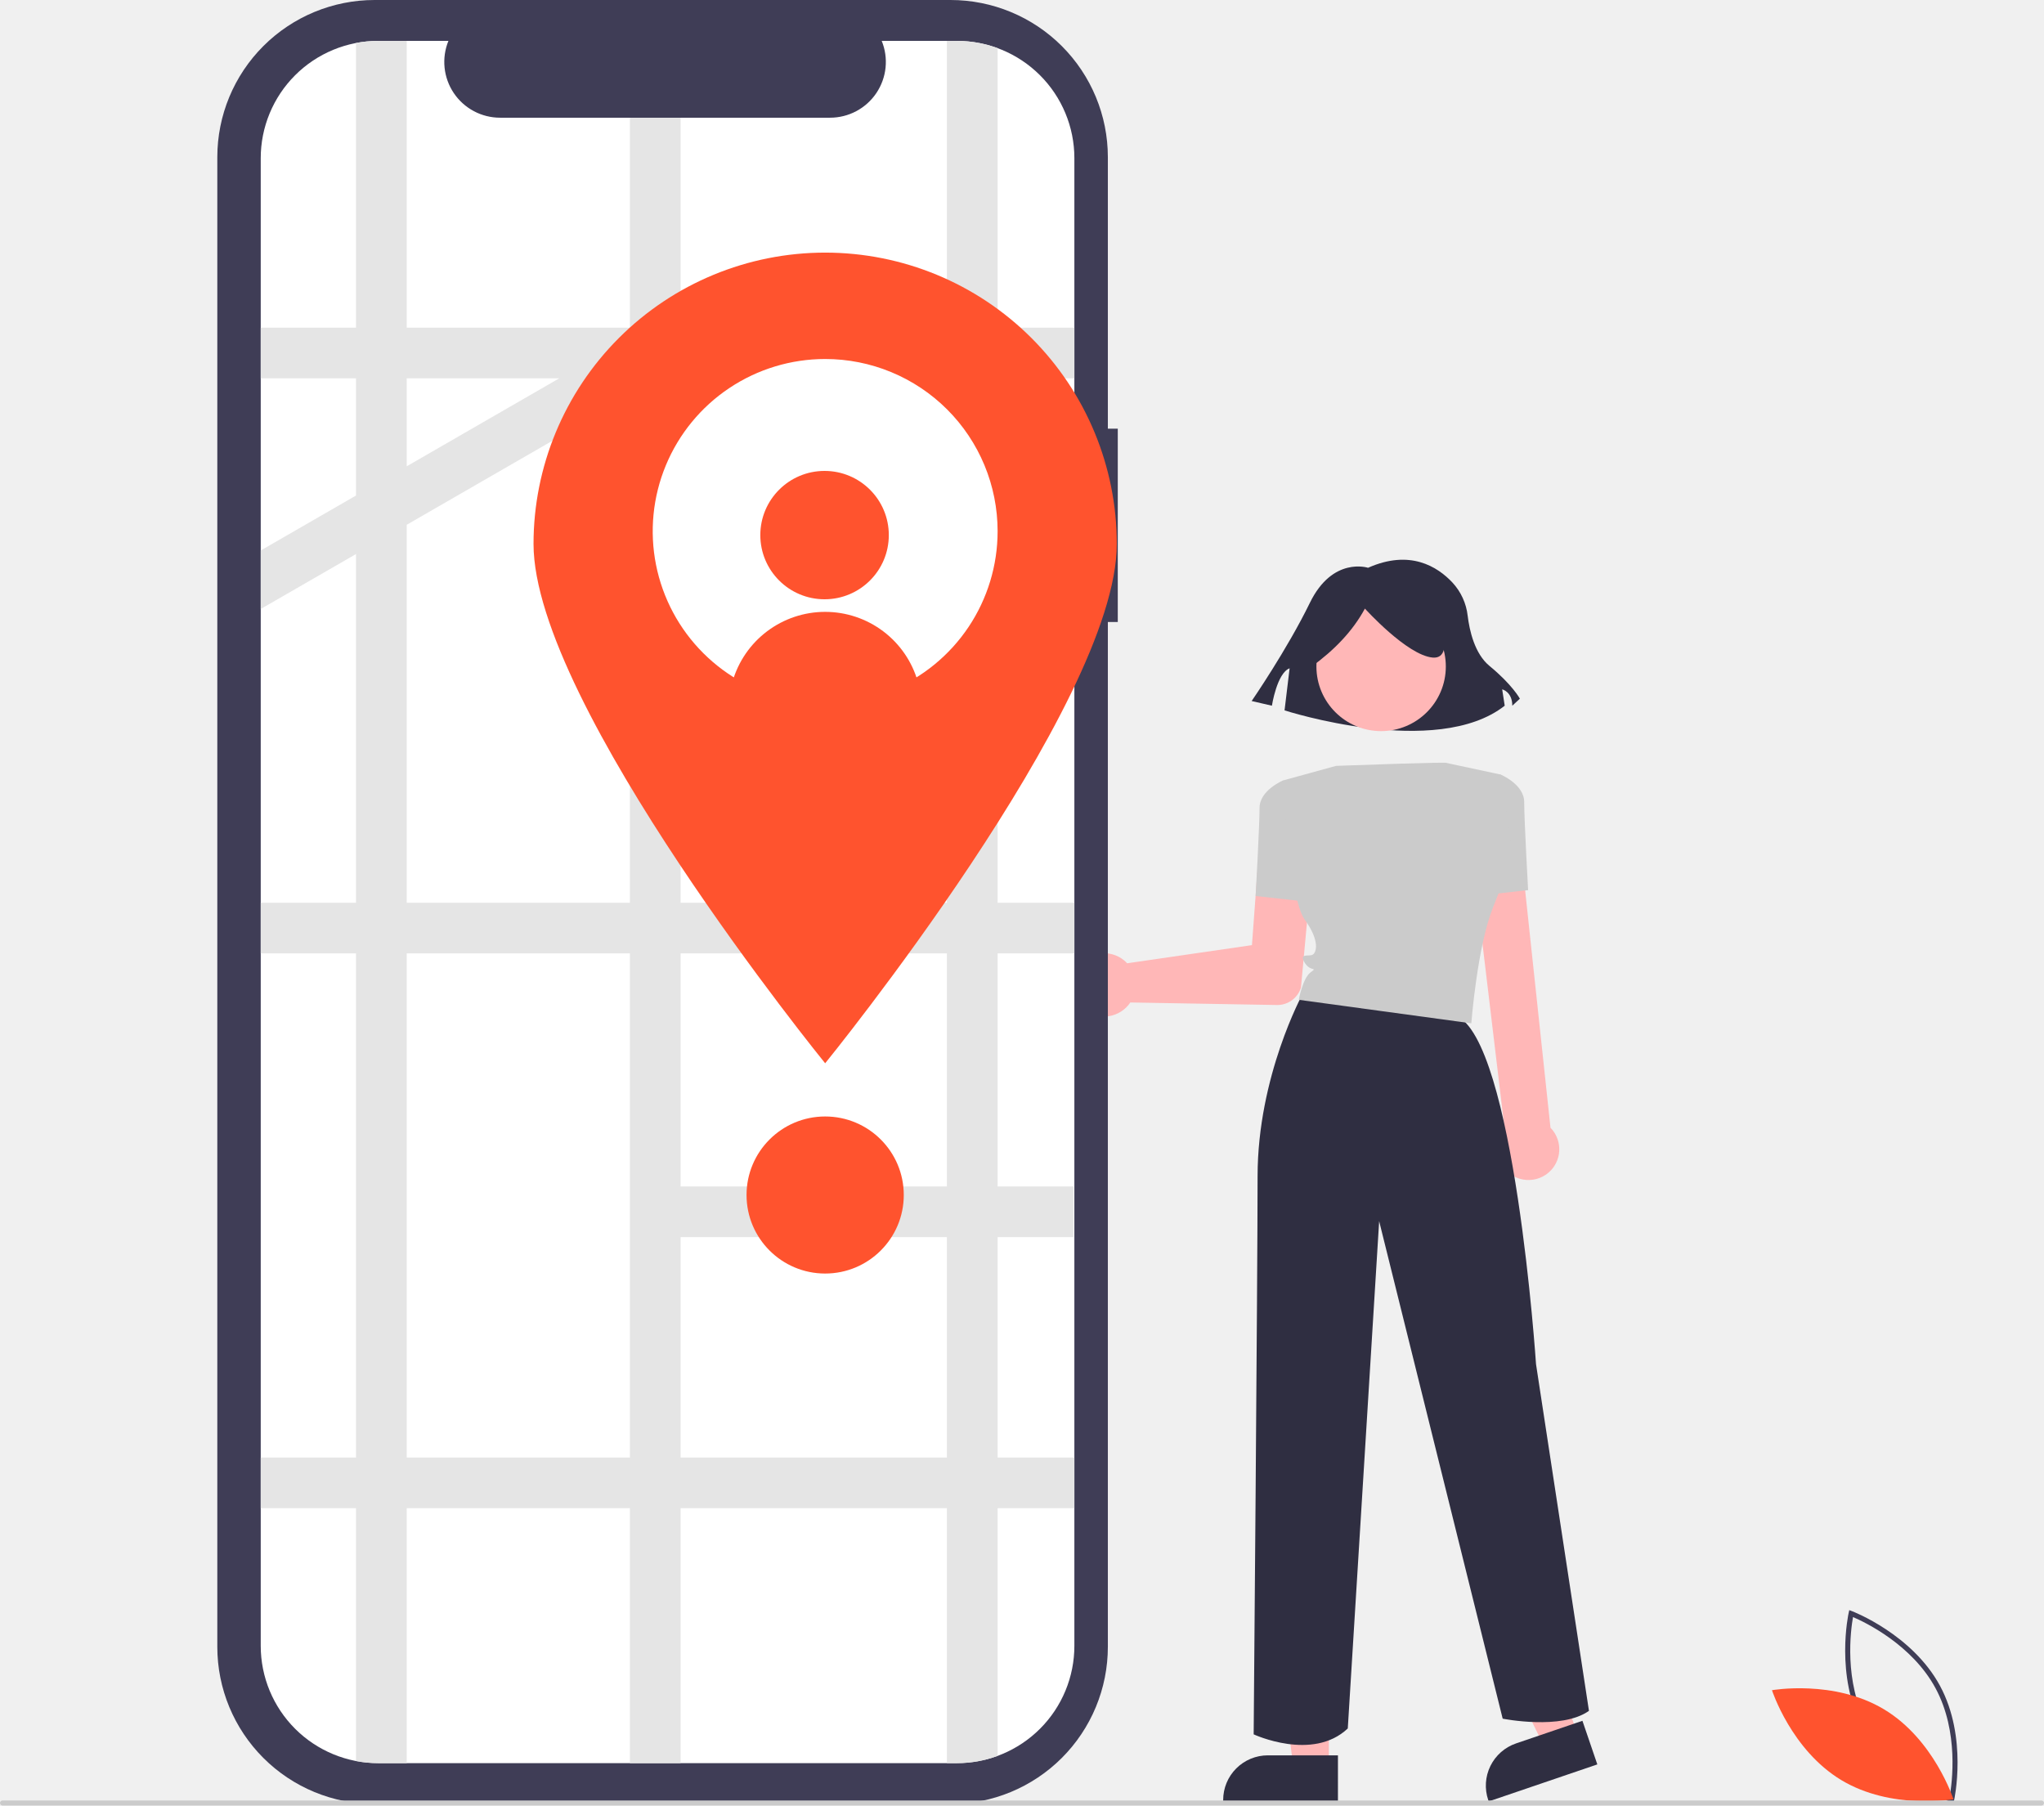
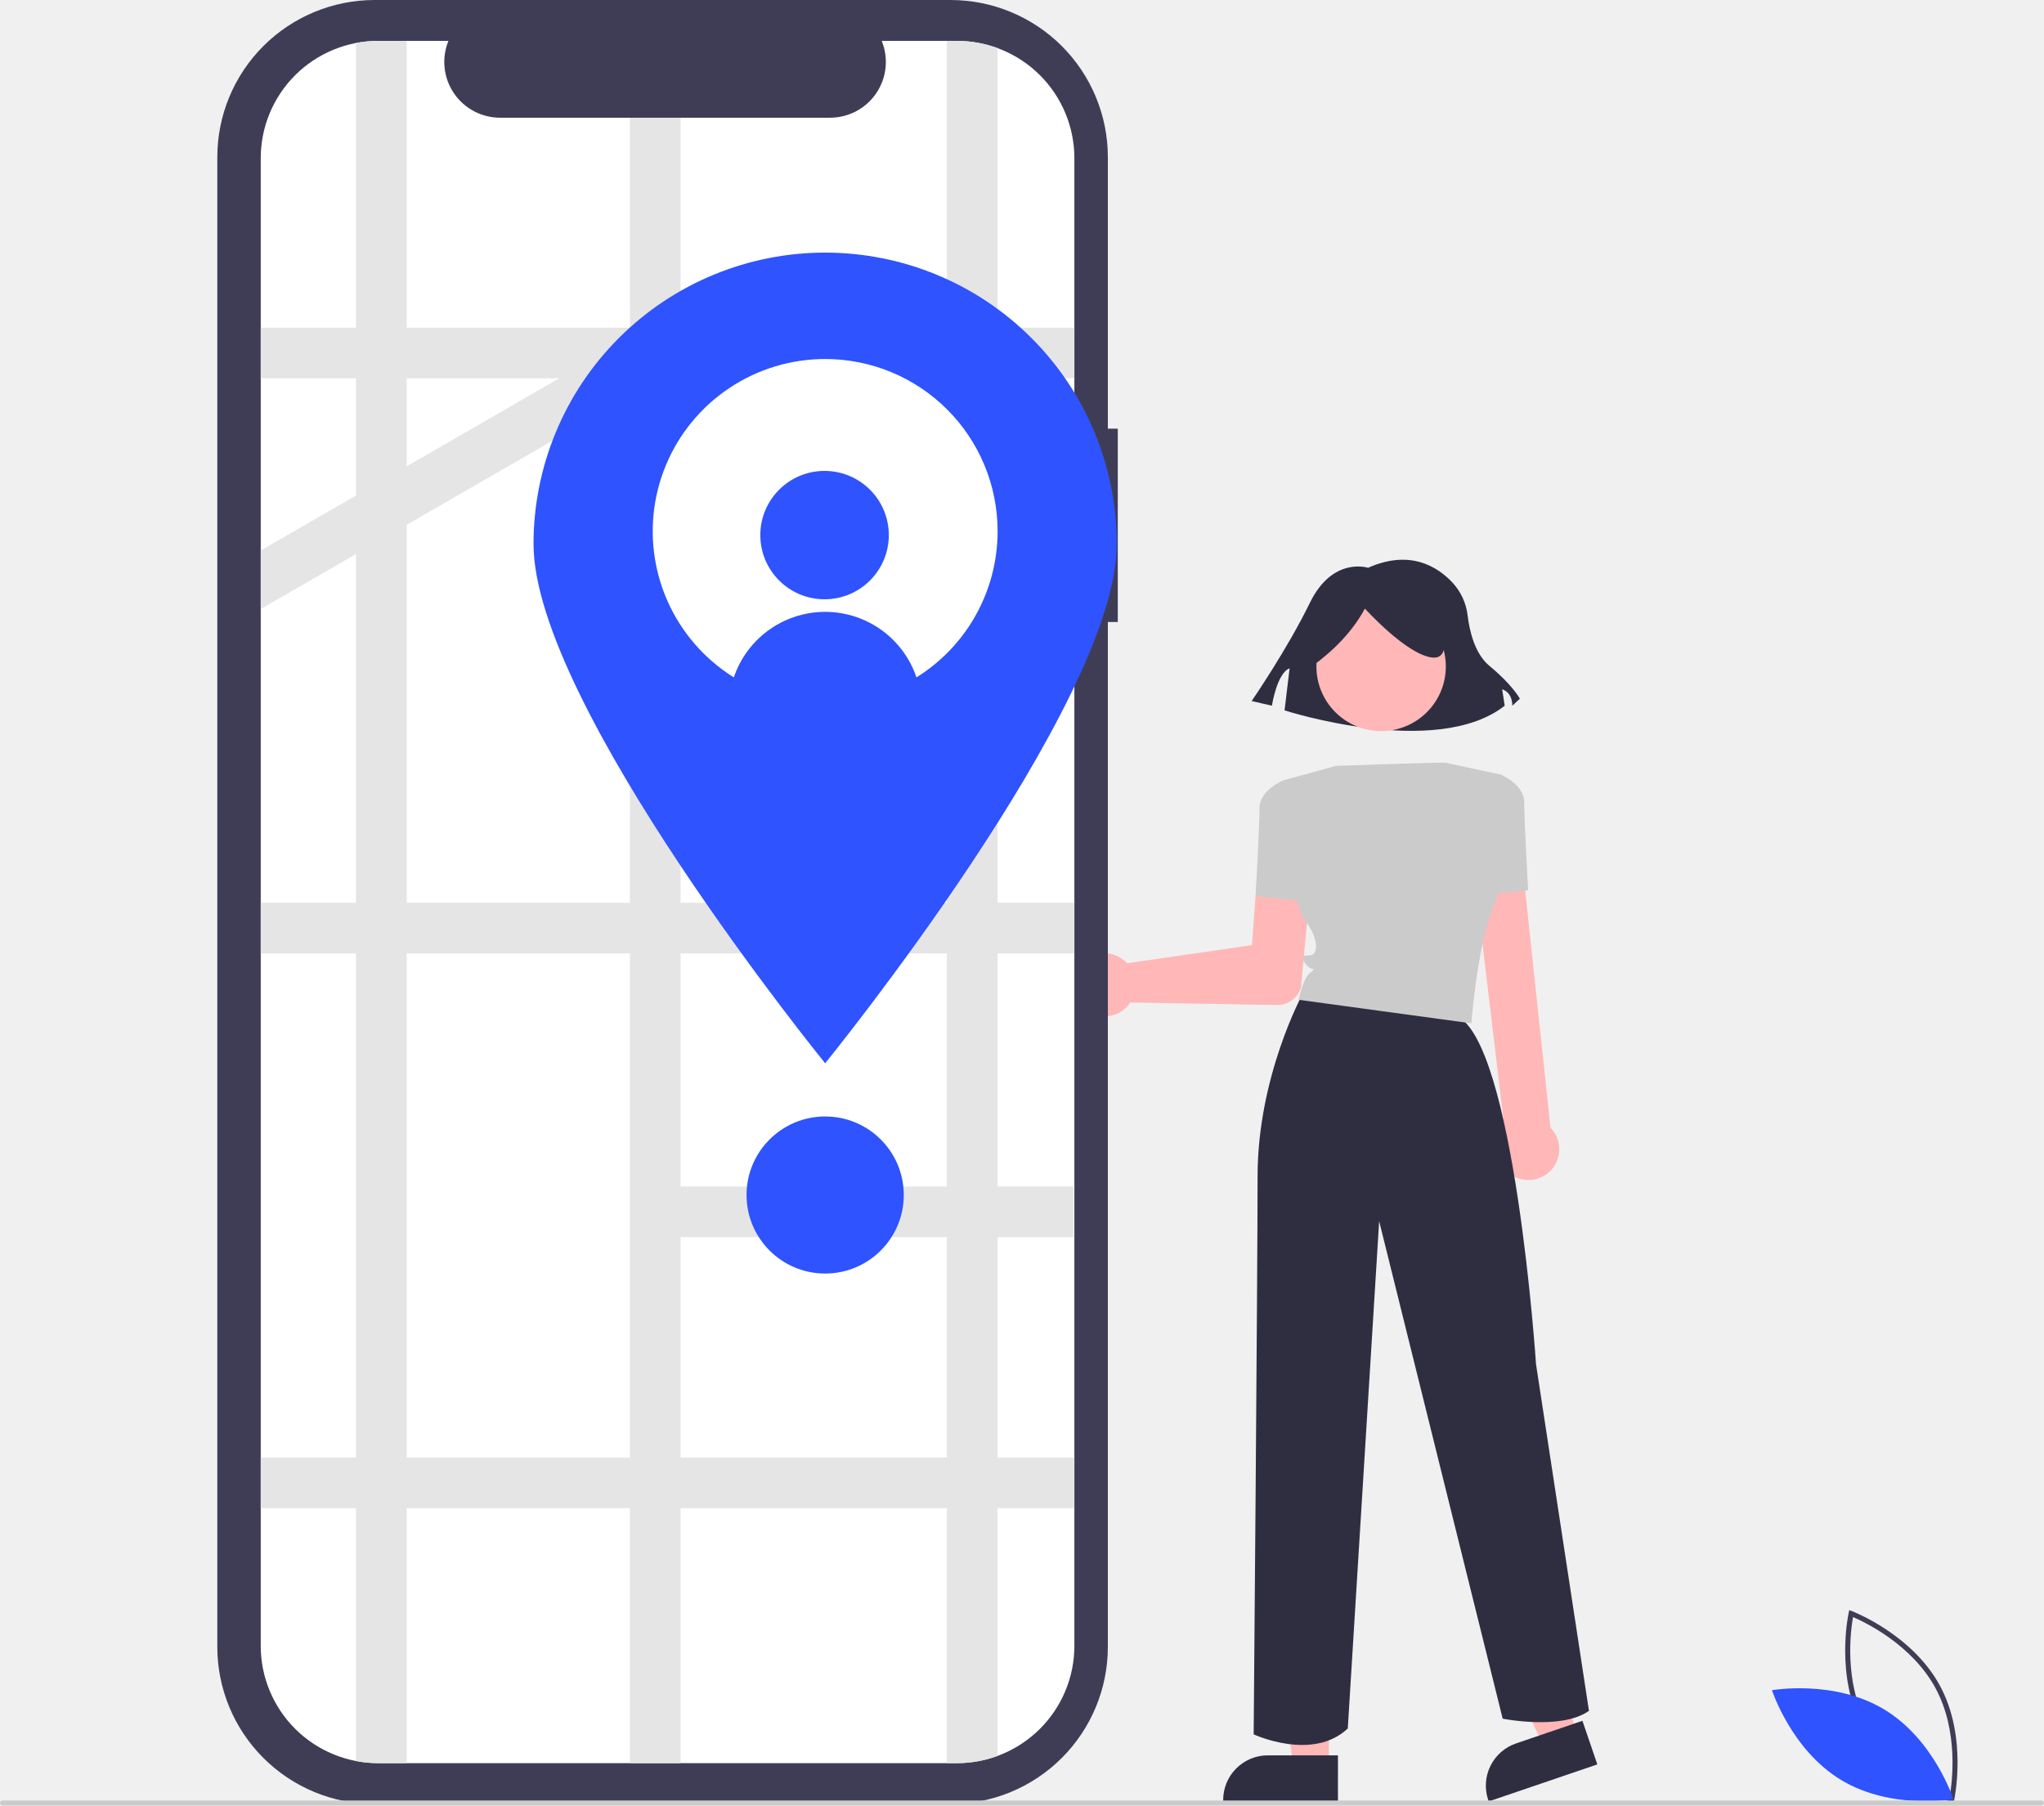
<svg xmlns="http://www.w3.org/2000/svg" width="403" height="356" viewBox="0 0 403 356" fill="none">
  <g clip-path="url(#clip0_3293_328)">
    <path d="M385.149 355.527L384.612 355.326C384.494 355.281 372.758 350.789 367.26 340.604C361.762 330.418 364.454 318.154 364.482 318.031L364.609 317.473L365.145 317.674C365.263 317.718 376.999 322.21 382.497 332.396C387.995 342.582 385.303 354.846 385.275 354.968L385.149 355.527ZM368.141 340.13C372.789 348.742 382.063 353.156 384.413 354.164C384.86 351.648 386.261 341.474 381.617 332.87C376.973 324.267 367.695 319.846 365.344 318.836C364.897 321.353 363.497 331.526 368.141 340.13Z" fill="#3F3D56" />
-     <path d="M371.461 337.031C381.342 342.969 385.147 354.765 385.147 354.765C385.147 354.765 372.933 356.932 363.053 350.993C353.172 345.055 349.367 333.26 349.367 333.26C349.367 333.26 361.581 331.093 371.461 337.031Z" fill="#FF532E" />
+     <path d="M371.461 337.031C381.342 342.969 385.147 354.765 385.147 354.765C385.147 354.765 372.933 356.932 363.053 350.993C353.172 345.055 349.367 333.26 349.367 333.26C349.367 333.26 361.581 331.093 371.461 337.031Z" fill="#2E53FF" />
    <path d="M212.395 190.792C212.874 190.052 213.504 189.421 214.244 188.942C214.984 188.462 215.817 188.144 216.688 188.008C217.559 187.873 218.45 187.922 219.301 188.154C220.151 188.386 220.944 188.795 221.625 189.354C221.84 189.532 222.042 189.725 222.23 189.931L246.836 186.353L248.205 167.869C248.31 166.451 248.974 165.132 250.052 164.204C251.13 163.275 252.533 162.812 253.953 162.917C255.372 163.022 256.692 163.685 257.621 164.762C258.551 165.839 259.014 167.241 258.909 168.659C258.907 168.692 258.904 168.724 258.901 168.757L256.503 194.694L256.491 194.752C256.179 195.749 255.553 196.619 254.707 197.232C253.861 197.846 252.839 198.171 251.794 198.158L222.852 197.659C222.74 197.831 222.619 197.996 222.489 198.155C221.929 198.835 221.232 199.39 220.442 199.783C219.653 200.176 218.789 200.397 217.908 200.434C217.027 200.47 216.148 200.319 215.329 199.992C214.51 199.665 213.769 199.169 213.156 198.536C213.031 198.409 212.913 198.277 212.801 198.141C211.967 197.115 211.479 195.852 211.406 194.532C211.333 193.212 211.679 191.903 212.395 190.792Z" fill="#FFB7B7" />
    <path d="M262.003 348.391L254.985 348.39L251.646 321.349L262.004 321.349L262.003 348.391Z" fill="#FFB7B7" />
    <path d="M263.792 355.187L241.164 355.186V354.9C241.164 352.567 242.092 350.329 243.744 348.679C245.396 347.029 247.636 346.102 249.972 346.102H249.972L263.793 346.102L263.792 355.187Z" fill="#2F2E41" />
    <path d="M311.041 342.034L304.399 344.297L292.5 319.781L302.303 316.44L311.041 342.034Z" fill="#FFB7B7" />
    <path d="M314.932 347.889L293.515 355.187L293.423 354.916C292.669 352.708 292.824 350.29 293.854 348.196C294.884 346.101 296.704 344.502 298.915 343.748L298.916 343.748L311.996 339.291L314.932 347.889Z" fill="#2F2E41" />
    <path d="M269.73 111.951C269.73 111.951 262.745 109.647 258.255 118.865C253.764 128.083 246.779 138.223 246.779 138.223L250.771 139.144C250.771 139.144 251.769 132.692 254.263 131.77L253.265 140.066C253.265 140.066 283.201 149.745 296.672 139.144L296.173 135.918C296.173 135.918 298.169 136.379 298.169 139.144L299.665 137.762C299.665 137.762 298.169 134.996 293.678 131.309C290.731 128.889 289.718 124.285 289.37 121.406C289.094 118.969 288.048 116.683 286.384 114.88C283.399 111.685 277.962 108.29 269.73 111.951Z" fill="#2F2E41" />
    <path d="M272.304 144.157C279.35 144.157 285.062 138.451 285.062 131.412C285.062 124.373 279.35 118.667 272.304 118.667C265.259 118.667 259.547 124.373 259.547 131.412C259.547 138.451 265.259 144.157 272.304 144.157Z" fill="#FFB7B7" />
    <path d="M255.294 154.651L252.975 153.879C252.975 153.879 248.336 155.81 248.336 159.286C248.336 162.762 247.562 176.665 247.562 176.665L258.001 177.824L255.294 154.651Z" fill="#CBCBCB" />
    <path d="M296.812 230.618C295.85 229.541 295.307 228.155 295.281 226.712C295.256 225.269 295.75 223.864 296.674 222.754L290.162 168.275C290.098 166.991 290.548 165.733 291.411 164.779C292.274 163.824 293.481 163.251 294.767 163.185C296.053 163.119 297.313 163.565 298.269 164.426C299.226 165.286 299.802 166.491 299.871 167.776C299.872 167.793 299.873 167.811 299.874 167.829L305.699 222.366C305.91 222.577 306.105 222.805 306.281 223.047C306.749 223.692 307.084 224.423 307.268 225.198C307.453 225.973 307.483 226.777 307.356 227.563C307.23 228.35 306.949 229.104 306.531 229.782C306.113 230.46 305.565 231.05 304.919 231.516C304.852 231.565 304.784 231.612 304.715 231.657C303.967 232.152 303.119 232.475 302.231 232.603C301.343 232.731 300.438 232.662 299.58 232.399C298.509 232.075 297.55 231.458 296.812 230.618Z" fill="#FFB7B7" />
    <path d="M290.848 176.666L301.286 175.507C301.286 175.507 300.513 161.603 300.513 158.128C300.513 154.652 295.873 152.721 295.873 152.721L293.554 153.493L290.848 176.666Z" fill="#CBCBCB" />
    <path d="M256.841 195.956C256.841 195.956 247.949 212.197 247.949 231.893C247.949 251.59 247.176 341.962 247.176 341.962C247.176 341.962 258.774 347.369 265.732 340.804L271.918 240.776L296.273 338.872C296.273 338.872 307.871 341.19 313.283 337.328L302.845 268.969C302.845 268.969 298.593 204.859 286.995 200.224C275.397 195.59 256.841 195.956 256.841 195.956Z" fill="#2F2E41" />
    <path d="M258.519 131.493C263.035 128.228 266.691 124.467 269.11 119.993C269.11 119.993 277.398 129.193 282.463 129.653C287.528 130.113 282.923 118.613 282.923 118.613L273.714 116.313L264.965 117.233L258.059 121.833L258.519 131.493Z" fill="#2F2E41" />
    <path d="M285.062 150.403C285.062 150.403 285.43 150.206 263.414 151.007L254.199 153.542L252.975 153.879C252.975 153.879 254.134 177.052 257.227 181.3C260.32 185.548 259.547 187.865 258.774 188.252C258 188.638 256.067 187.865 257.227 189.796C258.387 191.728 259.933 190.569 258.387 191.728C256.841 192.886 256.067 197.134 256.067 197.134L290.088 201.769C290.088 201.769 291.247 186.707 294.34 178.983C297.433 171.259 298.206 168.169 298.206 168.169L295.887 152.721L285.062 150.403Z" fill="#CBCBCB" />
    <path d="M220.384 84.527H218.427V30.987C218.427 22.769 215.159 14.887 209.342 9.076C203.525 3.265 195.636 1.32477e-05 187.409 1.16512e-10L73.864 1.16516e-10C65.638 -2.25208e-05 57.748 3.265 51.931 9.076C46.114 14.887 42.846 22.769 42.846 30.987V324.711C42.846 332.929 46.114 340.811 51.931 346.622C57.748 352.433 65.638 355.698 73.864 355.698H187.409C191.482 355.698 195.516 354.897 199.279 353.339C203.042 351.782 206.462 349.5 209.342 346.622C212.223 343.745 214.507 340.329 216.066 336.569C217.625 332.81 218.427 328.78 218.427 324.711V122.638H220.384L220.384 84.527Z" fill="#3F3D56" />
    <path d="M211.826 31.205V324.497C211.829 327.533 211.233 330.54 210.072 333.346C208.912 336.153 207.209 338.703 205.062 340.852C202.915 343.001 200.365 344.706 197.558 345.871C194.751 347.035 191.742 347.636 188.703 347.639H74.571C68.432 347.643 62.542 345.211 58.198 340.877C53.854 336.543 51.411 330.663 51.406 324.529V31.205C51.404 28.168 52.001 25.161 53.162 22.354C54.323 19.548 56.027 16.997 58.175 14.848C60.323 12.699 62.873 10.994 65.681 9.83C68.489 8.666 71.499 8.066 74.539 8.063H88.411C87.73 9.733 87.469 11.544 87.654 13.338C87.838 15.131 88.461 16.852 89.468 18.348C90.474 19.844 91.834 21.07 93.427 21.918C95.02 22.765 96.797 23.209 98.601 23.208H163.651C165.456 23.209 167.233 22.765 168.826 21.918C170.419 21.07 171.778 19.844 172.785 18.348C173.792 16.852 174.415 15.131 174.599 13.338C174.783 11.544 174.523 9.733 173.841 8.063H188.661C194.799 8.058 200.688 10.489 205.033 14.821C209.377 19.153 211.821 25.032 211.826 31.164L211.826 31.205Z" fill="white" />
    <path d="M211.826 74.597V64.607H196.691V9.492C194.121 8.544 191.401 8.06 188.661 8.063H186.691V64.607H134.191V23.208H124.191V64.607H80.191V8.064H74.571C73.101 8.061 71.635 8.2 70.191 8.478V64.607H51.406V74.597H70.191V97.704L51.407 108.538V120.077L70.191 109.243V177.993H51.406V187.983H70.191V287.384H51.406V297.374H70.191V347.224C71.635 347.502 73.101 347.641 74.571 347.639H80.191V297.374H124.191V347.639H134.191V297.374H186.691V347.639H188.661C191.401 347.642 194.121 347.158 196.691 346.21V297.374H211.826V287.384H196.691V243.928H211.691V233.938H196.691V187.984H211.826V177.993H196.691V117.054H211.826V107.064H196.691V74.597L211.826 74.597ZM110.257 74.597L80.191 91.94L80.191 74.597H110.257ZM80.191 103.473L124.191 78.094V177.993H80.191V103.473ZM80.191 287.384V187.983H124.191V287.384H80.191ZM186.691 287.384H134.191V243.927H186.691V287.384ZM186.691 233.937H134.191V187.983H186.691V233.937ZM186.691 177.993H134.191V117.054H186.691V177.993ZM186.691 107.064H134.191V74.597H186.691V107.064Z" fill="#E5E5E5" />
-     <path d="M220.191 107.249C220.191 138.974 162.691 209.647 162.691 209.647C162.691 209.647 105.191 138.974 105.191 107.249C105.191 92.014 111.249 77.404 122.033 66.631C132.816 55.859 147.441 49.807 162.691 49.807C177.941 49.807 192.567 55.859 203.35 66.631C214.133 77.404 220.191 92.014 220.191 107.249Z" fill="#FF532E" />
+     <path d="M220.191 107.249C220.191 138.974 162.691 209.647 162.691 209.647C162.691 209.647 105.191 138.974 105.191 107.249C105.191 92.014 111.249 77.404 122.033 66.631C132.816 55.859 147.441 49.807 162.691 49.807C177.941 49.807 192.567 55.859 203.35 66.631C214.133 77.404 220.191 92.014 220.191 107.249Z" fill="#2E53FF" />
    <path d="M196.691 104.751C196.691 111.469 194.697 118.036 190.961 123.622C187.225 129.207 181.915 133.561 175.703 136.132C169.49 138.702 162.654 139.375 156.058 138.065C149.463 136.754 143.405 133.519 138.65 128.769C133.895 124.019 130.657 117.966 129.345 111.378C128.033 104.789 128.706 97.959 131.28 91.753C133.853 85.546 138.211 80.242 143.802 76.51C149.393 72.777 155.967 70.785 162.691 70.785C167.154 70.783 171.574 71.659 175.698 73.364C179.822 75.068 183.569 77.567 186.727 80.718C189.884 83.869 192.389 87.611 194.099 91.729C195.808 95.847 196.689 100.262 196.691 104.72V104.751Z" fill="white" />
-     <path d="M162.573 118.16C169.569 118.16 175.24 112.494 175.24 105.506C175.24 98.517 169.569 92.852 162.573 92.852C155.577 92.852 149.906 98.517 149.906 105.506C149.906 112.494 155.577 118.16 162.573 118.16Z" fill="#FF532E" />
-     <path d="M180.957 134.407C175.496 137.875 169.159 139.717 162.689 139.716C156.218 139.716 149.881 137.872 144.422 134.402C145.557 130.437 147.954 126.949 151.251 124.466C154.547 121.984 158.563 120.641 162.691 120.642C166.819 120.642 170.835 121.986 174.131 124.469C177.426 126.953 179.822 130.441 180.957 134.407Z" fill="#FF532E" />
-     <path d="M162.691 251.105C171.252 251.105 178.191 244.172 178.191 235.62C178.191 227.068 171.252 220.136 162.691 220.136C154.131 220.136 147.191 227.068 147.191 235.62C147.191 244.172 154.131 251.105 162.691 251.105Z" fill="#FF532E" />
+     <path d="M162.573 118.16C169.569 118.16 175.24 112.494 175.24 105.506C175.24 98.517 169.569 92.852 162.573 92.852C155.577 92.852 149.906 98.517 149.906 105.506C149.906 112.494 155.577 118.16 162.573 118.16Z" fill="#2E53FF" />
+     <path d="M180.957 134.407C175.496 137.875 169.159 139.717 162.689 139.716C156.218 139.716 149.881 137.872 144.422 134.402C145.557 130.437 147.954 126.949 151.251 124.466C154.547 121.984 158.563 120.641 162.691 120.642C166.819 120.642 170.835 121.986 174.131 124.469C177.426 126.953 179.822 130.441 180.957 134.407Z" fill="#2E53FF" />
+     <path d="M162.691 251.105C171.252 251.105 178.191 244.172 178.191 235.62C178.191 227.068 171.252 220.136 162.691 220.136C154.131 220.136 147.191 227.068 147.191 235.62C147.191 244.172 154.131 251.105 162.691 251.105Z" fill="#2E53FF" />
    <path d="M402.5 356H0.5C0.367 356 0.24 355.947 0.146 355.854C0.053 355.76 0 355.633 0 355.5C0 355.368 0.053 355.241 0.146 355.147C0.24 355.054 0.367 355.001 0.5 355.001H402.5C402.633 355.001 402.76 355.054 402.854 355.147C402.947 355.241 403 355.368 403 355.5C403 355.633 402.947 355.76 402.854 355.854C402.76 355.947 402.633 356 402.5 356Z" fill="#CBCBCB" />
  </g>
  <defs>
    <clipPath id="clip0_3293_328">
      <rect width="403" height="356" fill="white" />
    </clipPath>
  </defs>
</svg>
